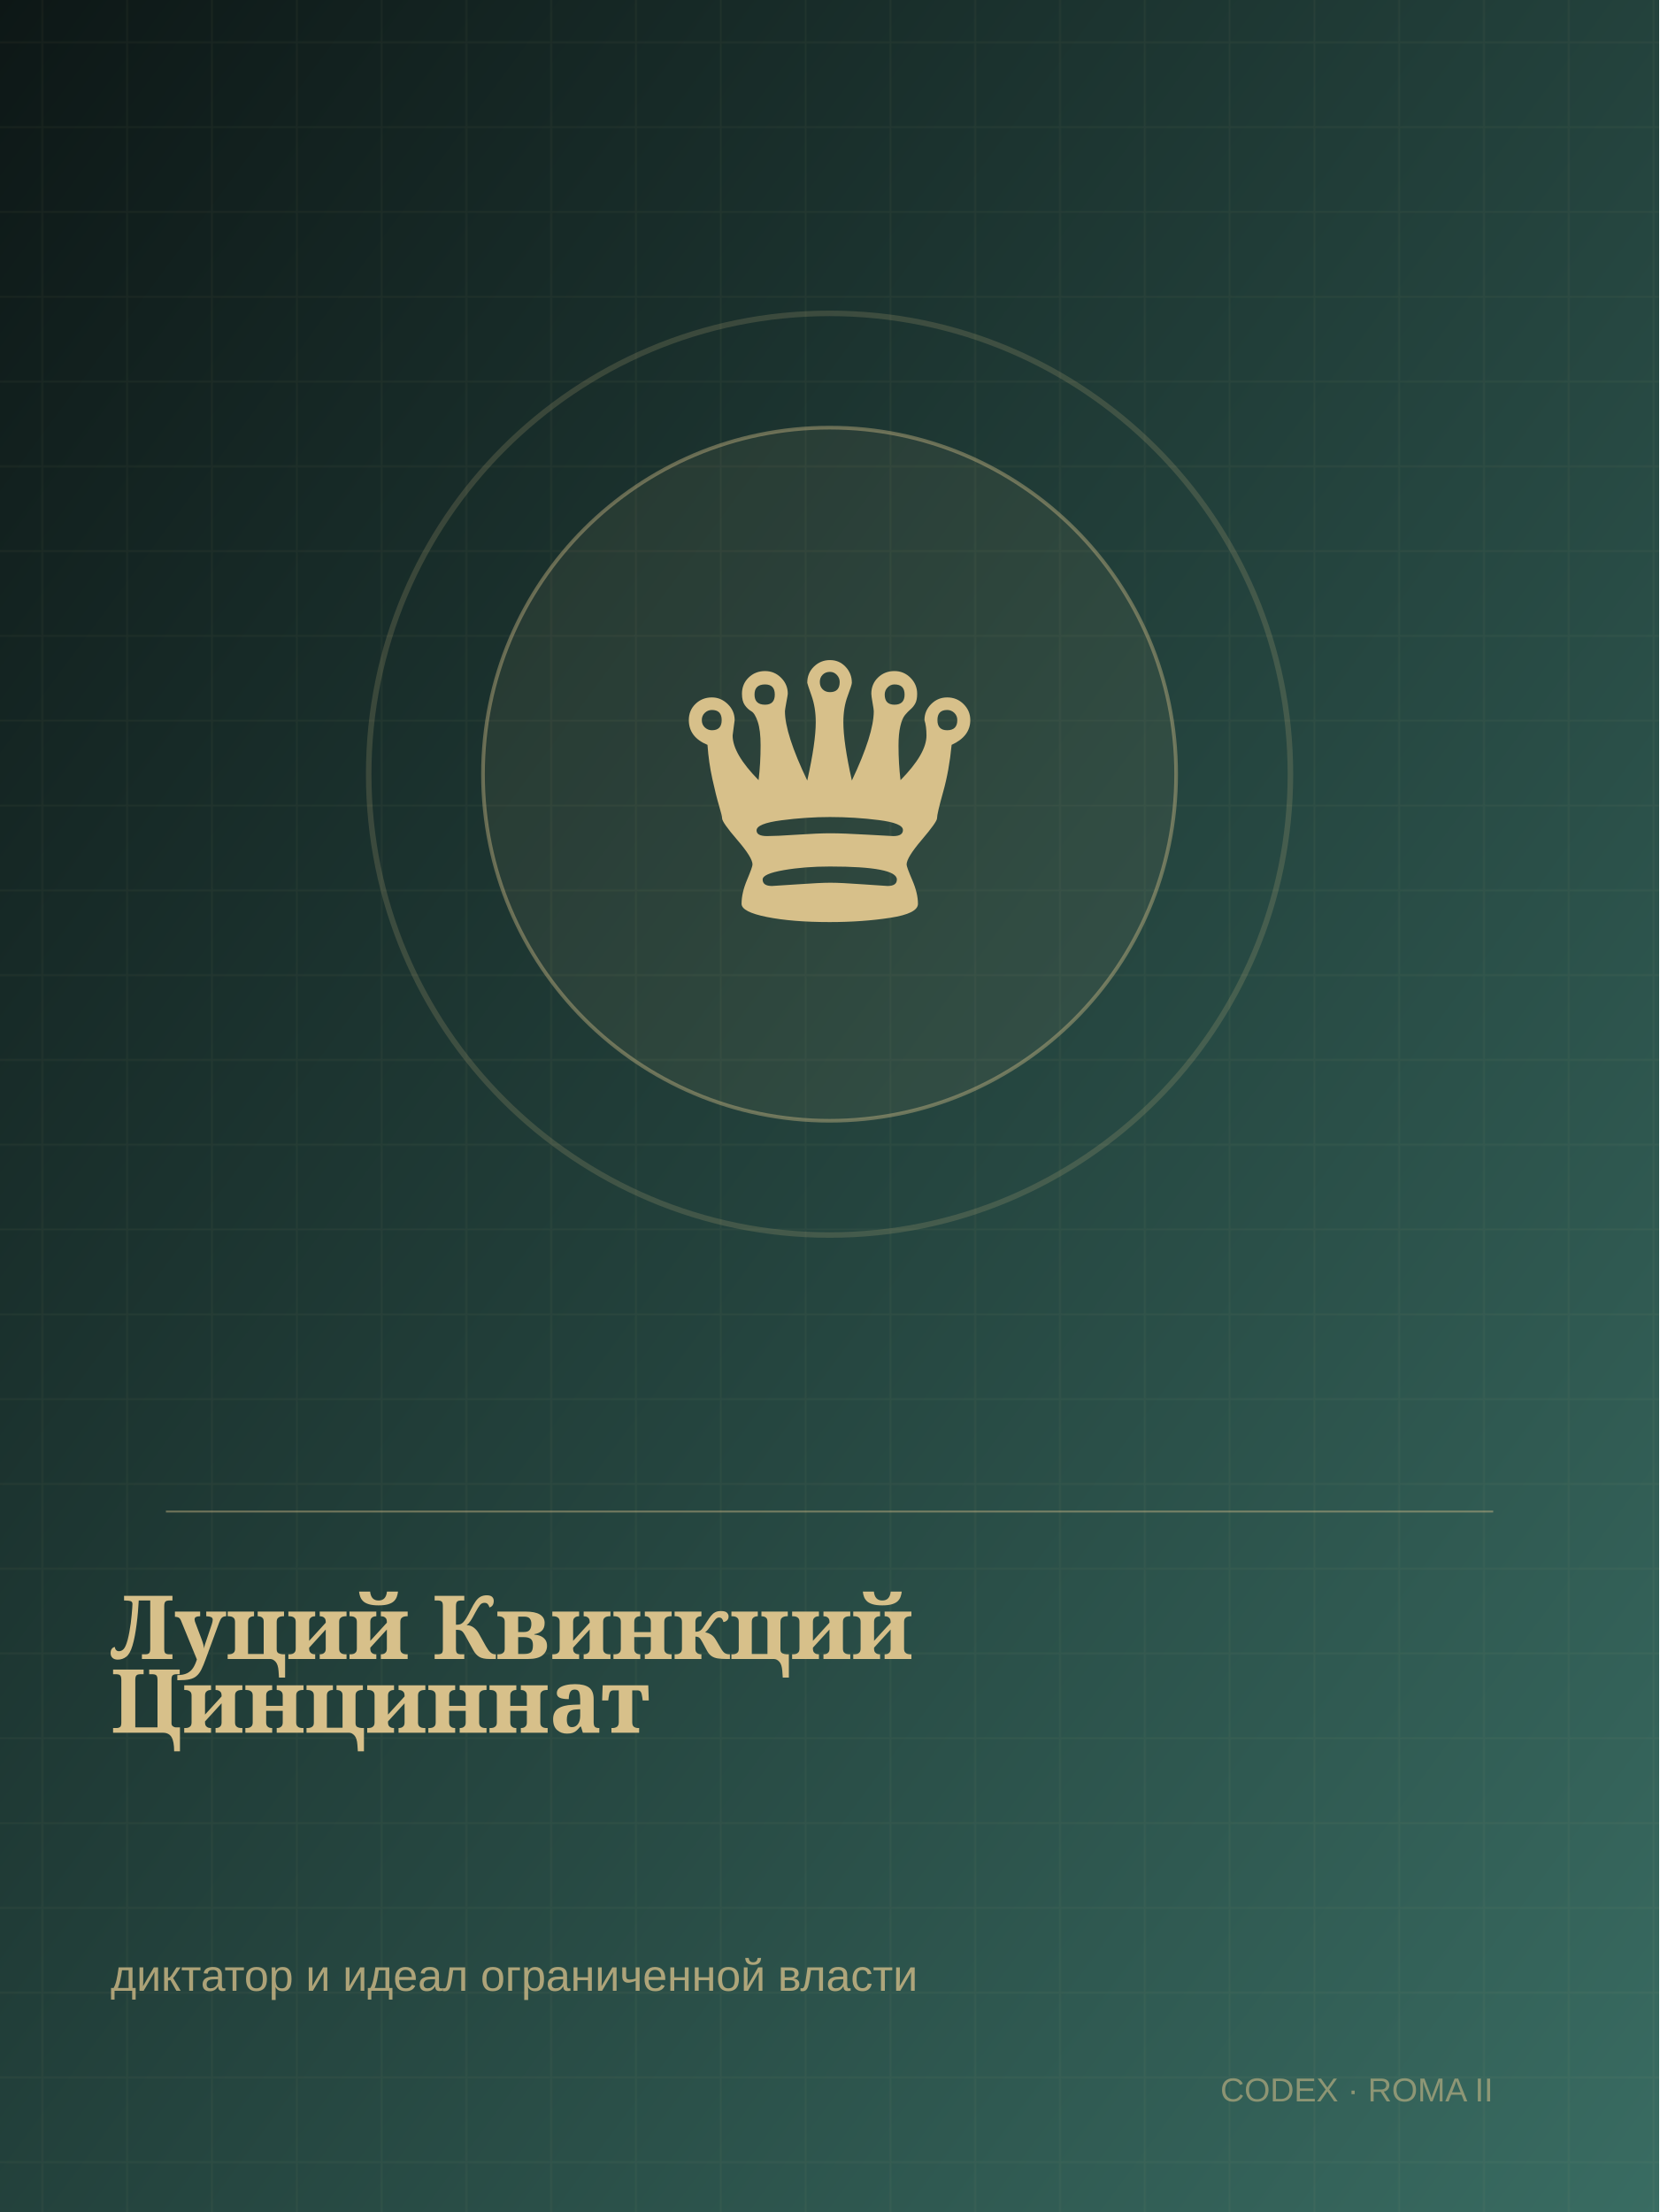
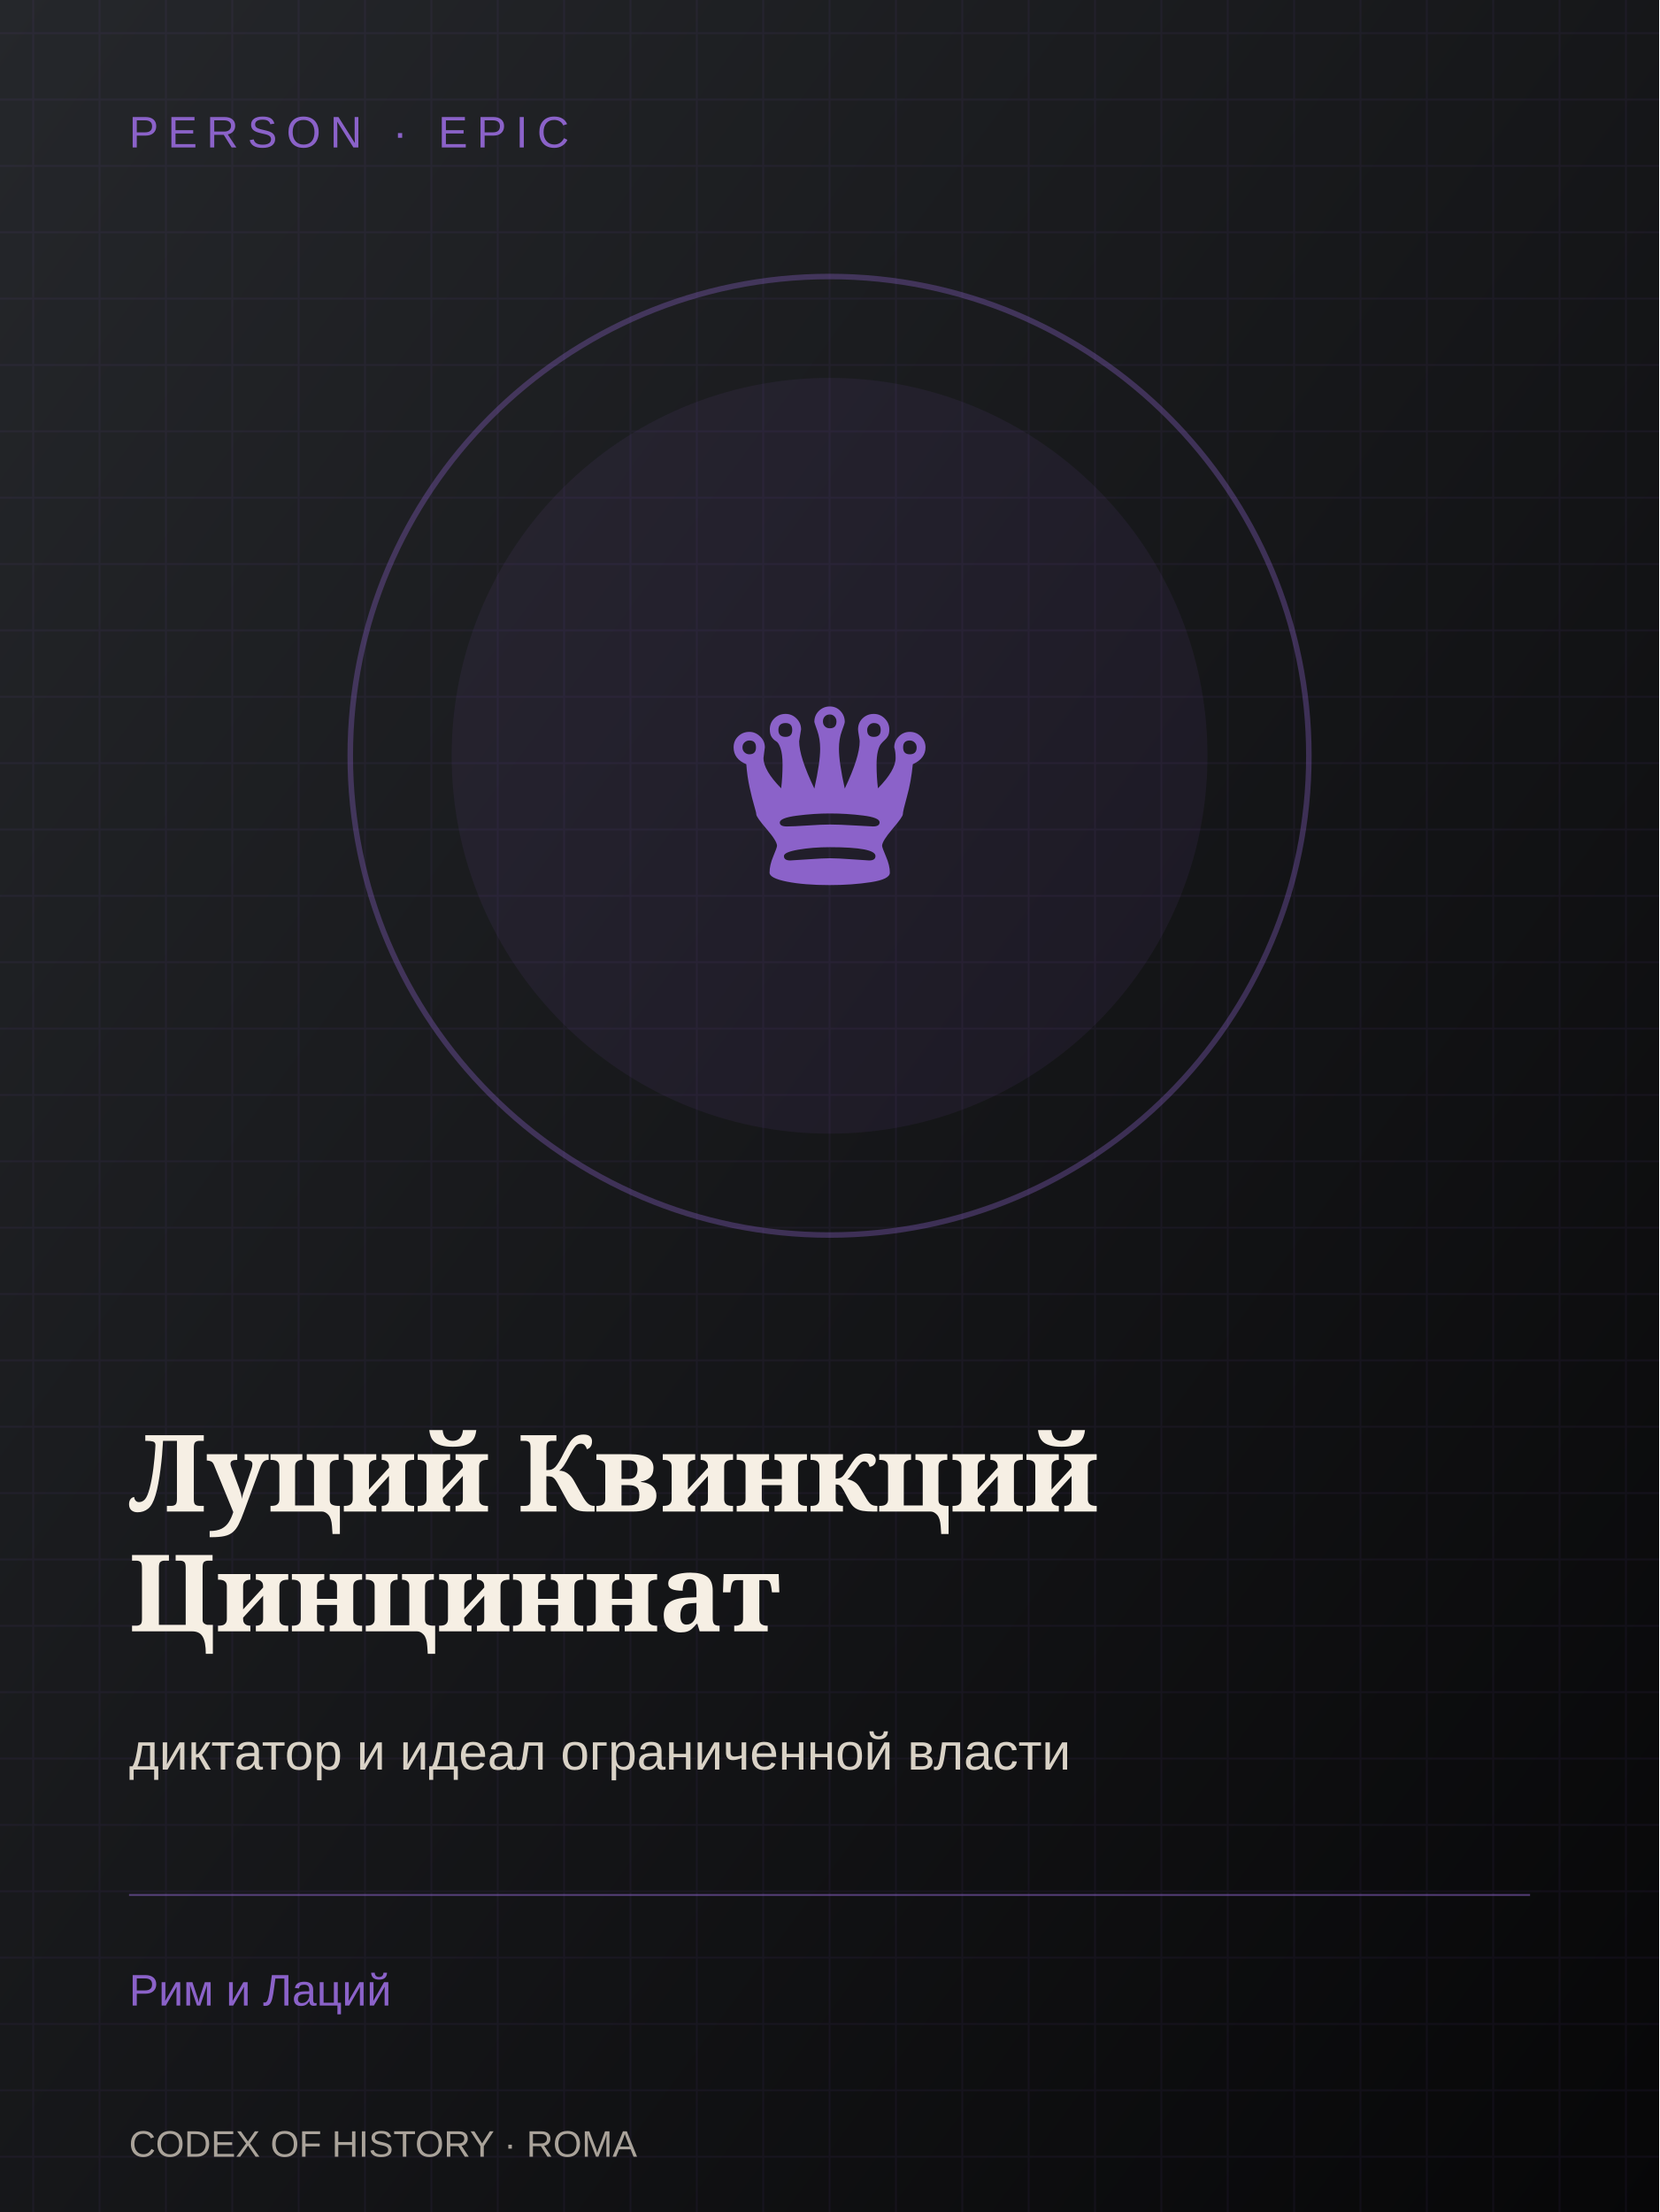
<svg xmlns="http://www.w3.org/2000/svg" width="900" height="1200" viewBox="0 0 900 1200">
  <defs>
-     <linearGradient id="g" x1="0" y1="0" x2="1" y2="1">
-       <stop stop-color="#0d1716" />
-       <stop offset="1" stop-color="#396c62" />
+     <linearGradient id="g" x2="1" y2="1">
+       <stop stop-color="#25272b" />
+       <stop offset="1" stop-color="#070708" />
    </linearGradient>
-     <pattern id="p" width="46" height="46" patternUnits="userSpaceOnUse">
-       <path d="M0 23h46M23 0v46" stroke="#d7c08a" stroke-opacity=".05" />
+     <pattern id="p" width="36" height="36" patternUnits="userSpaceOnUse">
+       <path d="M0 18h36M18 0v36" stroke="#8b62c9" stroke-opacity=".07" />
    </pattern>
  </defs>
  <rect width="900" height="1200" fill="url(#g)" />
  <rect width="900" height="1200" fill="url(#p)" />
-   <circle cx="450" cy="420" r="250" fill="none" stroke="#d7c08a" stroke-opacity=".18" stroke-width="3" />
-   <circle cx="450" cy="420" r="188" fill="#d7c08a" fill-opacity=".07" stroke="#d7c08a" stroke-opacity=".4" stroke-width="2" />
-   <text x="450" y="500" text-anchor="middle" font-size="220" fill="#d7c08a" font-family="Georgia,serif">♛</text>
-   <path d="M90 820H810" stroke="#d7c08a" stroke-opacity=".45" />
-   <text x="60" y="900" font-size="48" font-weight="700" fill="#d7c08a" font-family="Georgia,serif">
-     <tspan x="60" dy="0">Луций Квинкций</tspan>
-     <tspan x="60" dy="40">Цинциннат</tspan>
-   </text>
-   <text x="60" y="1080" font-size="24" fill="#d7c08a" opacity=".76" font-family="Arial,sans-serif">диктатор и идеал ограниченной власти</text>
-   <text x="810" y="1140" text-anchor="end" font-size="18" fill="#d7c08a" opacity=".55" font-family="Arial,sans-serif">CODEX · ROMA II</text>
+   <circle cx="450" cy="410" r="260" fill="none" stroke="#8b62c9" stroke-opacity=".35" stroke-width="3" />
+   <circle cx="450" cy="410" r="205" fill="#8b62c9" fill-opacity=".08" />
+   <text x="450" y="480" text-anchor="middle" fill="#8b62c9" font-size="150" font-family="Georgia,serif">♛</text>
+   <text x="70" y="80" fill="#8b62c9" font-size="24" font-family="Arial" letter-spacing="5">PERSON · EPIC</text>
+   <text x="70" y="820" fill="#f6efe4" font-size="58" font-weight="700" font-family="Georgia,serif">Луций Квинкций</text>
+   <text x="70" y="885" fill="#f6efe4" font-size="58" font-weight="700" font-family="Georgia,serif">Цинциннат</text>
+   <text x="70" y="960" fill="#d9d2c6" font-size="28" font-family="Arial">диктатор и идеал ограниченной власти</text>
+   <line x1="70" y1="1028" x2="830" y2="1028" stroke="#8b62c9" stroke-opacity=".55" />
+   <text x="70" y="1088" fill="#8b62c9" font-size="24" font-family="Arial">Рим и Лаций</text>
+   <text x="70" y="1170" fill="#aaa39a" font-size="20" font-family="Arial">CODEX OF HISTORY · ROMA</text>
</svg>
